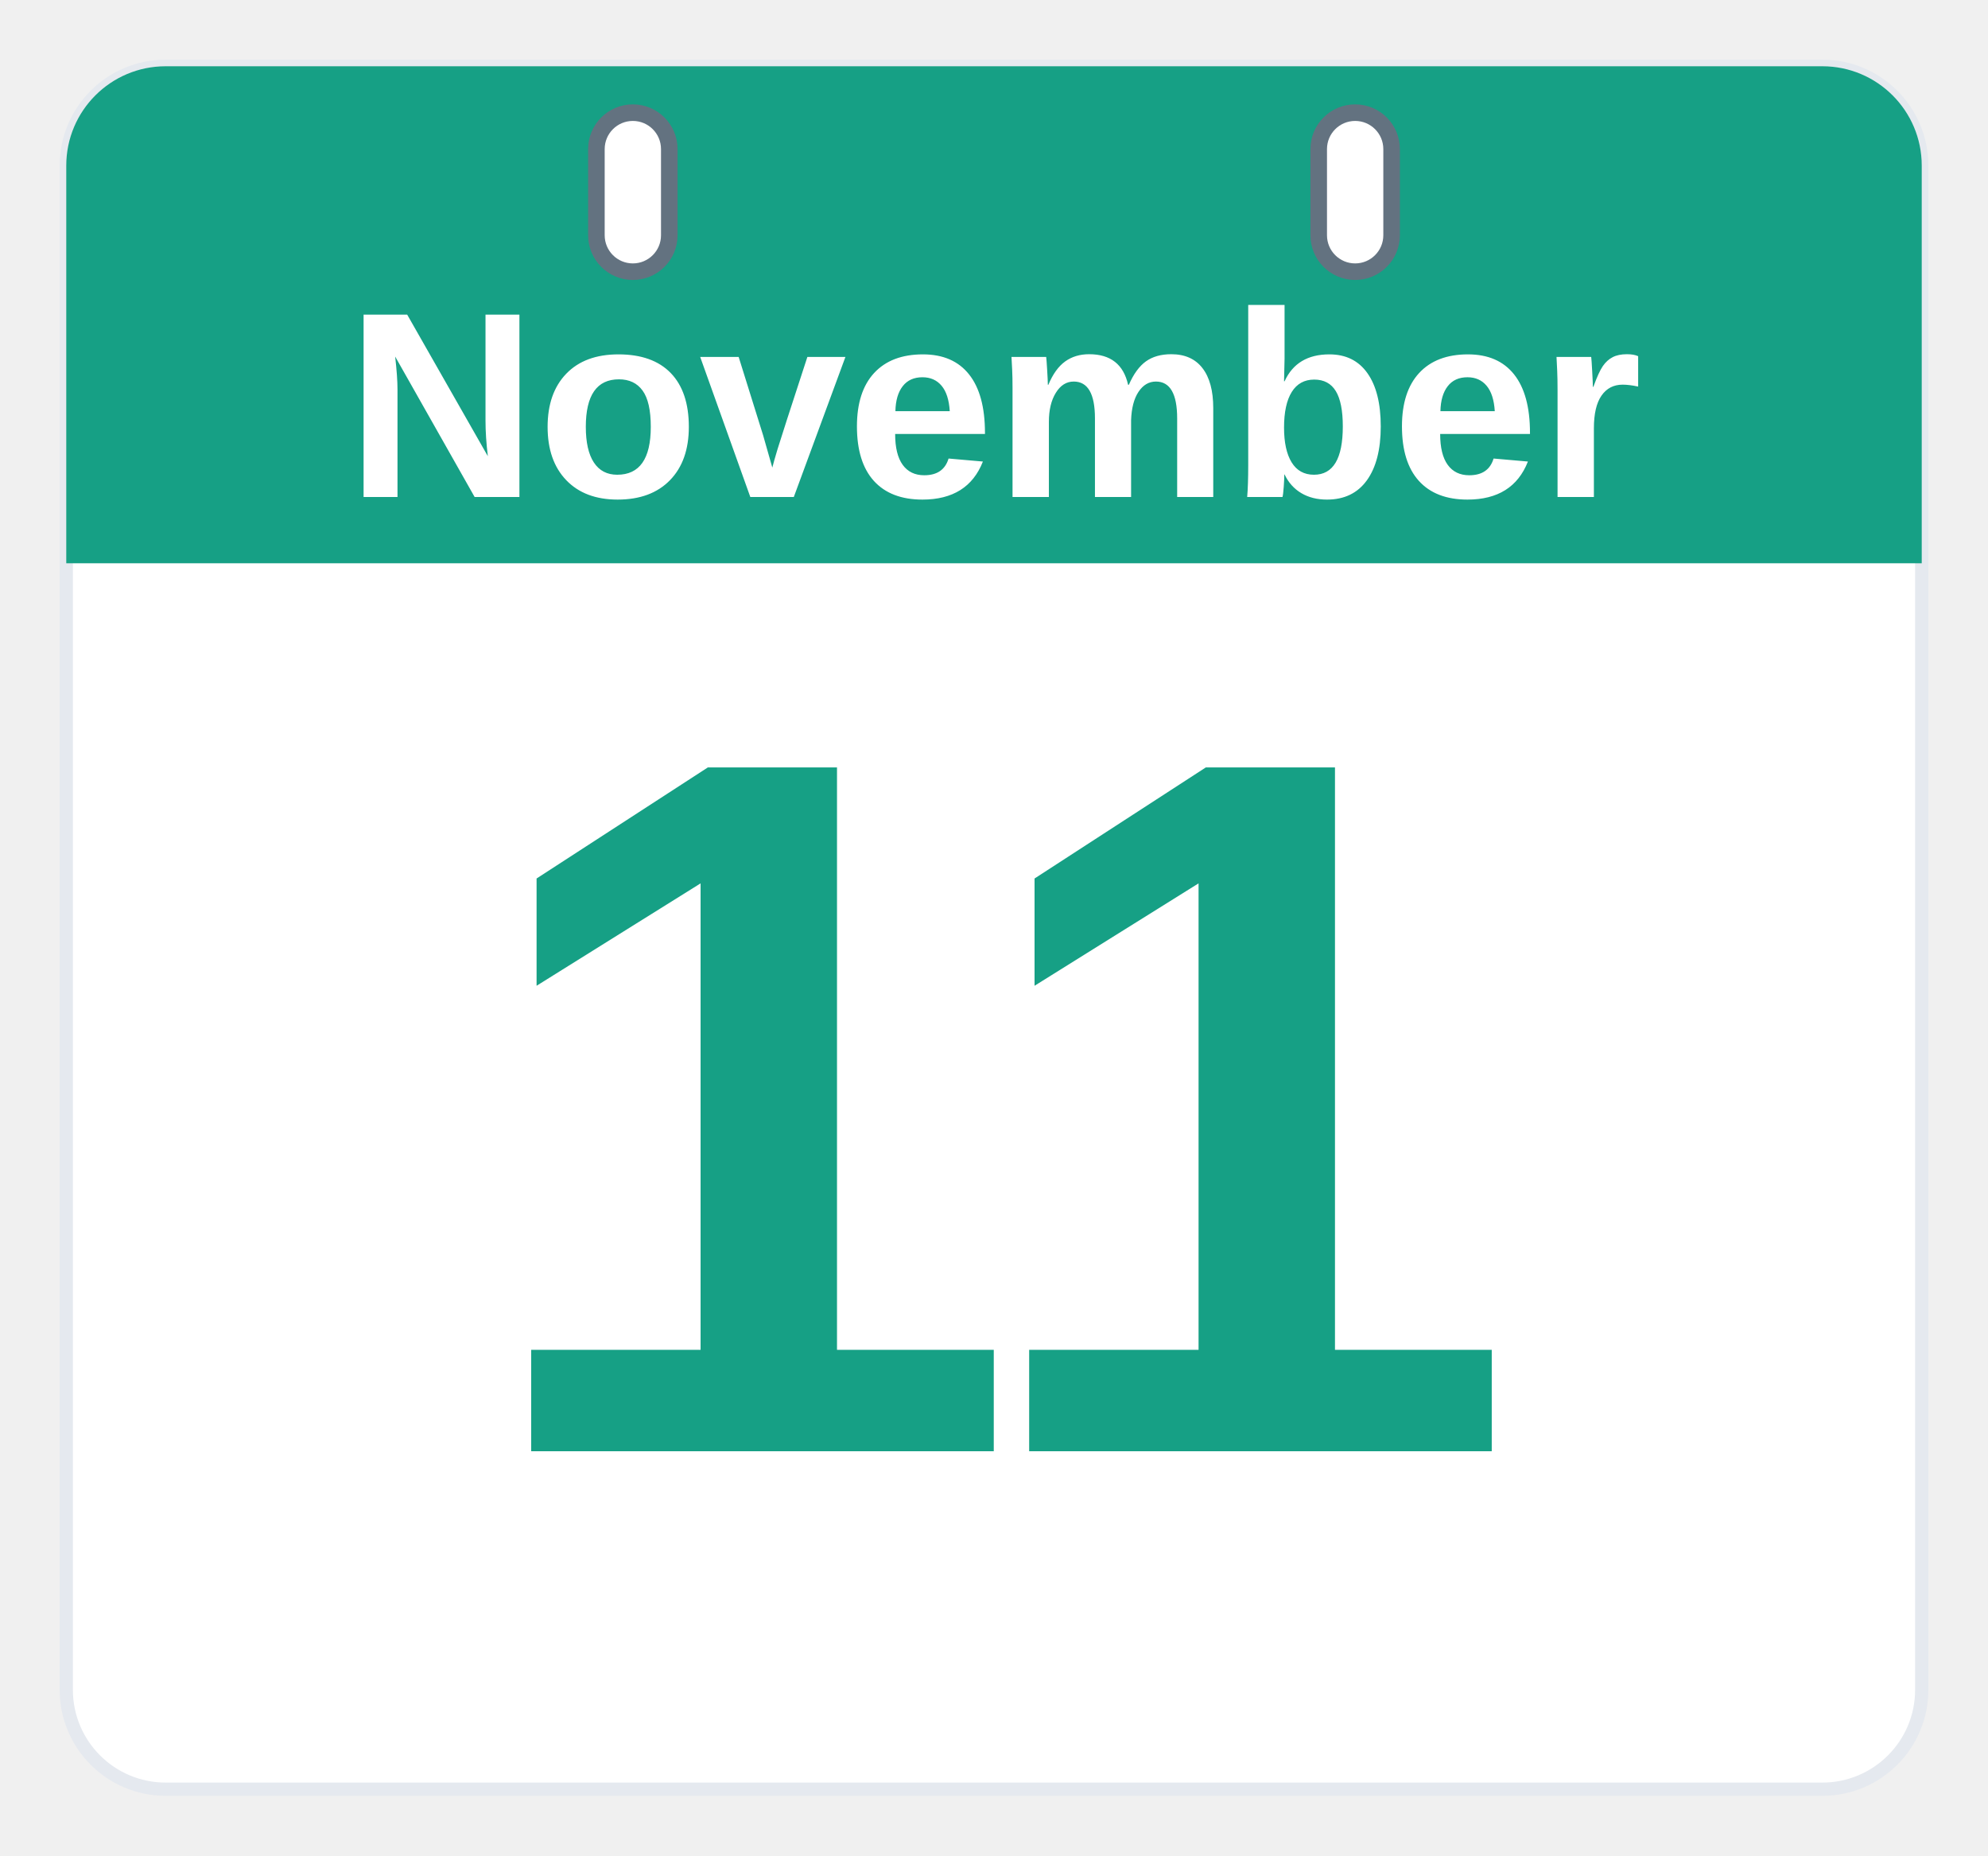
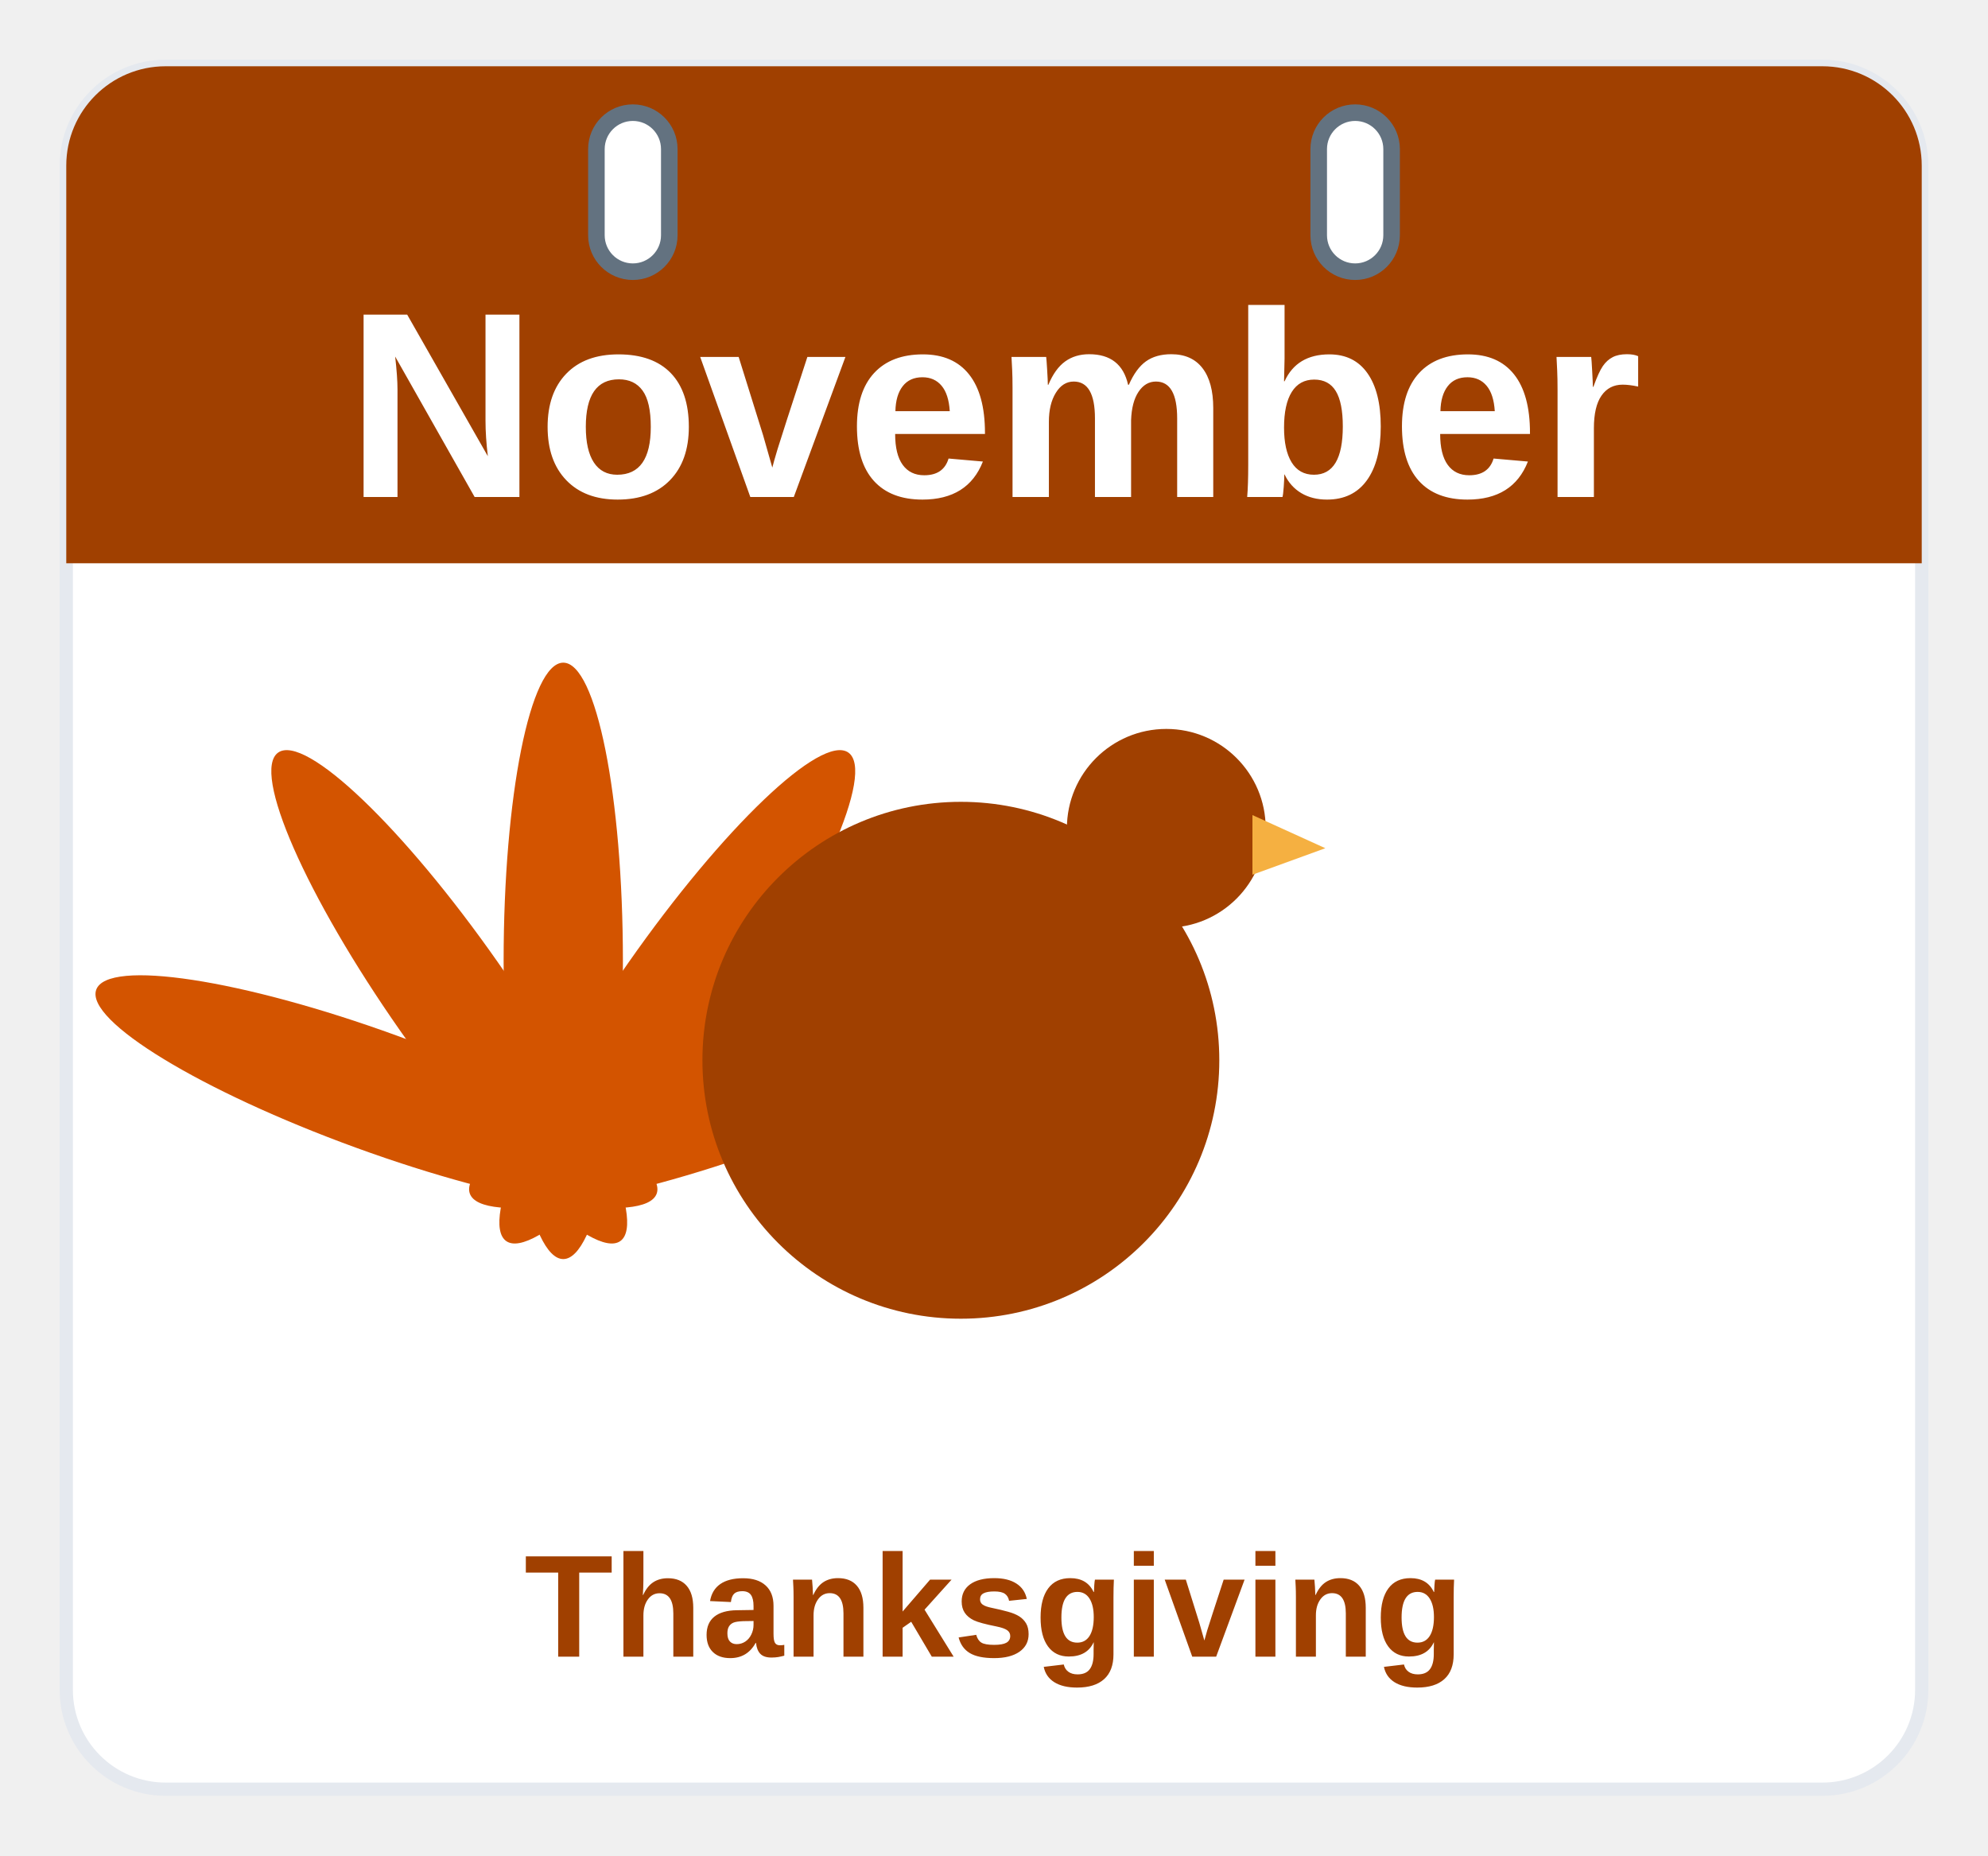
- <svg xmlns="http://www.w3.org/2000/svg" viewBox="0 0 600 560" role="img" aria-label="November, month 11">
+ <svg xmlns="http://www.w3.org/2000/svg" viewBox="0 0 600 560" role="img" aria-label="November: Thanksgiving">
  <rect x="20" y="20" width="560" height="520" rx="30" fill="#ffffff" stroke="#e5e9ef" stroke-width="4" />
-   <path d="M20 50 a30 30 0 0 1 30 -30 h500 a30 30 0 0 1 30 30 v120 h-560 z" fill="#16a085" />
+   <path d="M20 50 a30 30 0 0 1 30 -30 h500 a30 30 0 0 1 30 30 v120 h-560 z" fill="#a04000" />
  <rect x="180.0" y="34" width="22" height="48" rx="11" fill="#ffffff" stroke="#637280" stroke-width="5" />
  <rect x="398.0" y="34" width="22" height="48" rx="11" fill="#ffffff" stroke="#637280" stroke-width="5" />
  <text x="300.0" y="150" text-anchor="middle" font-family="Nunito, Arial, sans-serif" font-size="80" font-weight="800" fill="#ffffff">November</text>
-   <text x="300.0" y="438" text-anchor="middle" font-family="Nunito, Arial, sans-serif" font-size="300" font-weight="800" fill="#16a085">11</text>
+   <ellipse cx="170.0" cy="290" rx="18" ry="90" fill="#d35400" transform="rotate(-70 170 350)" />
+   <ellipse cx="170.0" cy="290" rx="18" ry="90" fill="#d35400" transform="rotate(-35 170 350)" />
+   <ellipse cx="170.0" cy="290" rx="18" ry="90" fill="#d35400" transform="rotate(0 170 350)" />
+   <ellipse cx="170.0" cy="290" rx="18" ry="90" fill="#d35400" transform="rotate(35 170 350)" />
+   <ellipse cx="170.0" cy="290" rx="18" ry="90" fill="#d35400" transform="rotate(70 170 350)" />
+   <circle cx="290" cy="320" r="78" fill="#a04000" />
+   <circle cx="352" cy="250" r="30" fill="#a04000" />
+   <polygon points="378,246 400,256 378,264" fill="#f5b041" />
+   <text x="300.0" y="500" text-anchor="middle" font-family="Nunito, Arial, sans-serif" font-size="44" font-weight="800" fill="#a04000">Thanksgiving</text>
</svg>
